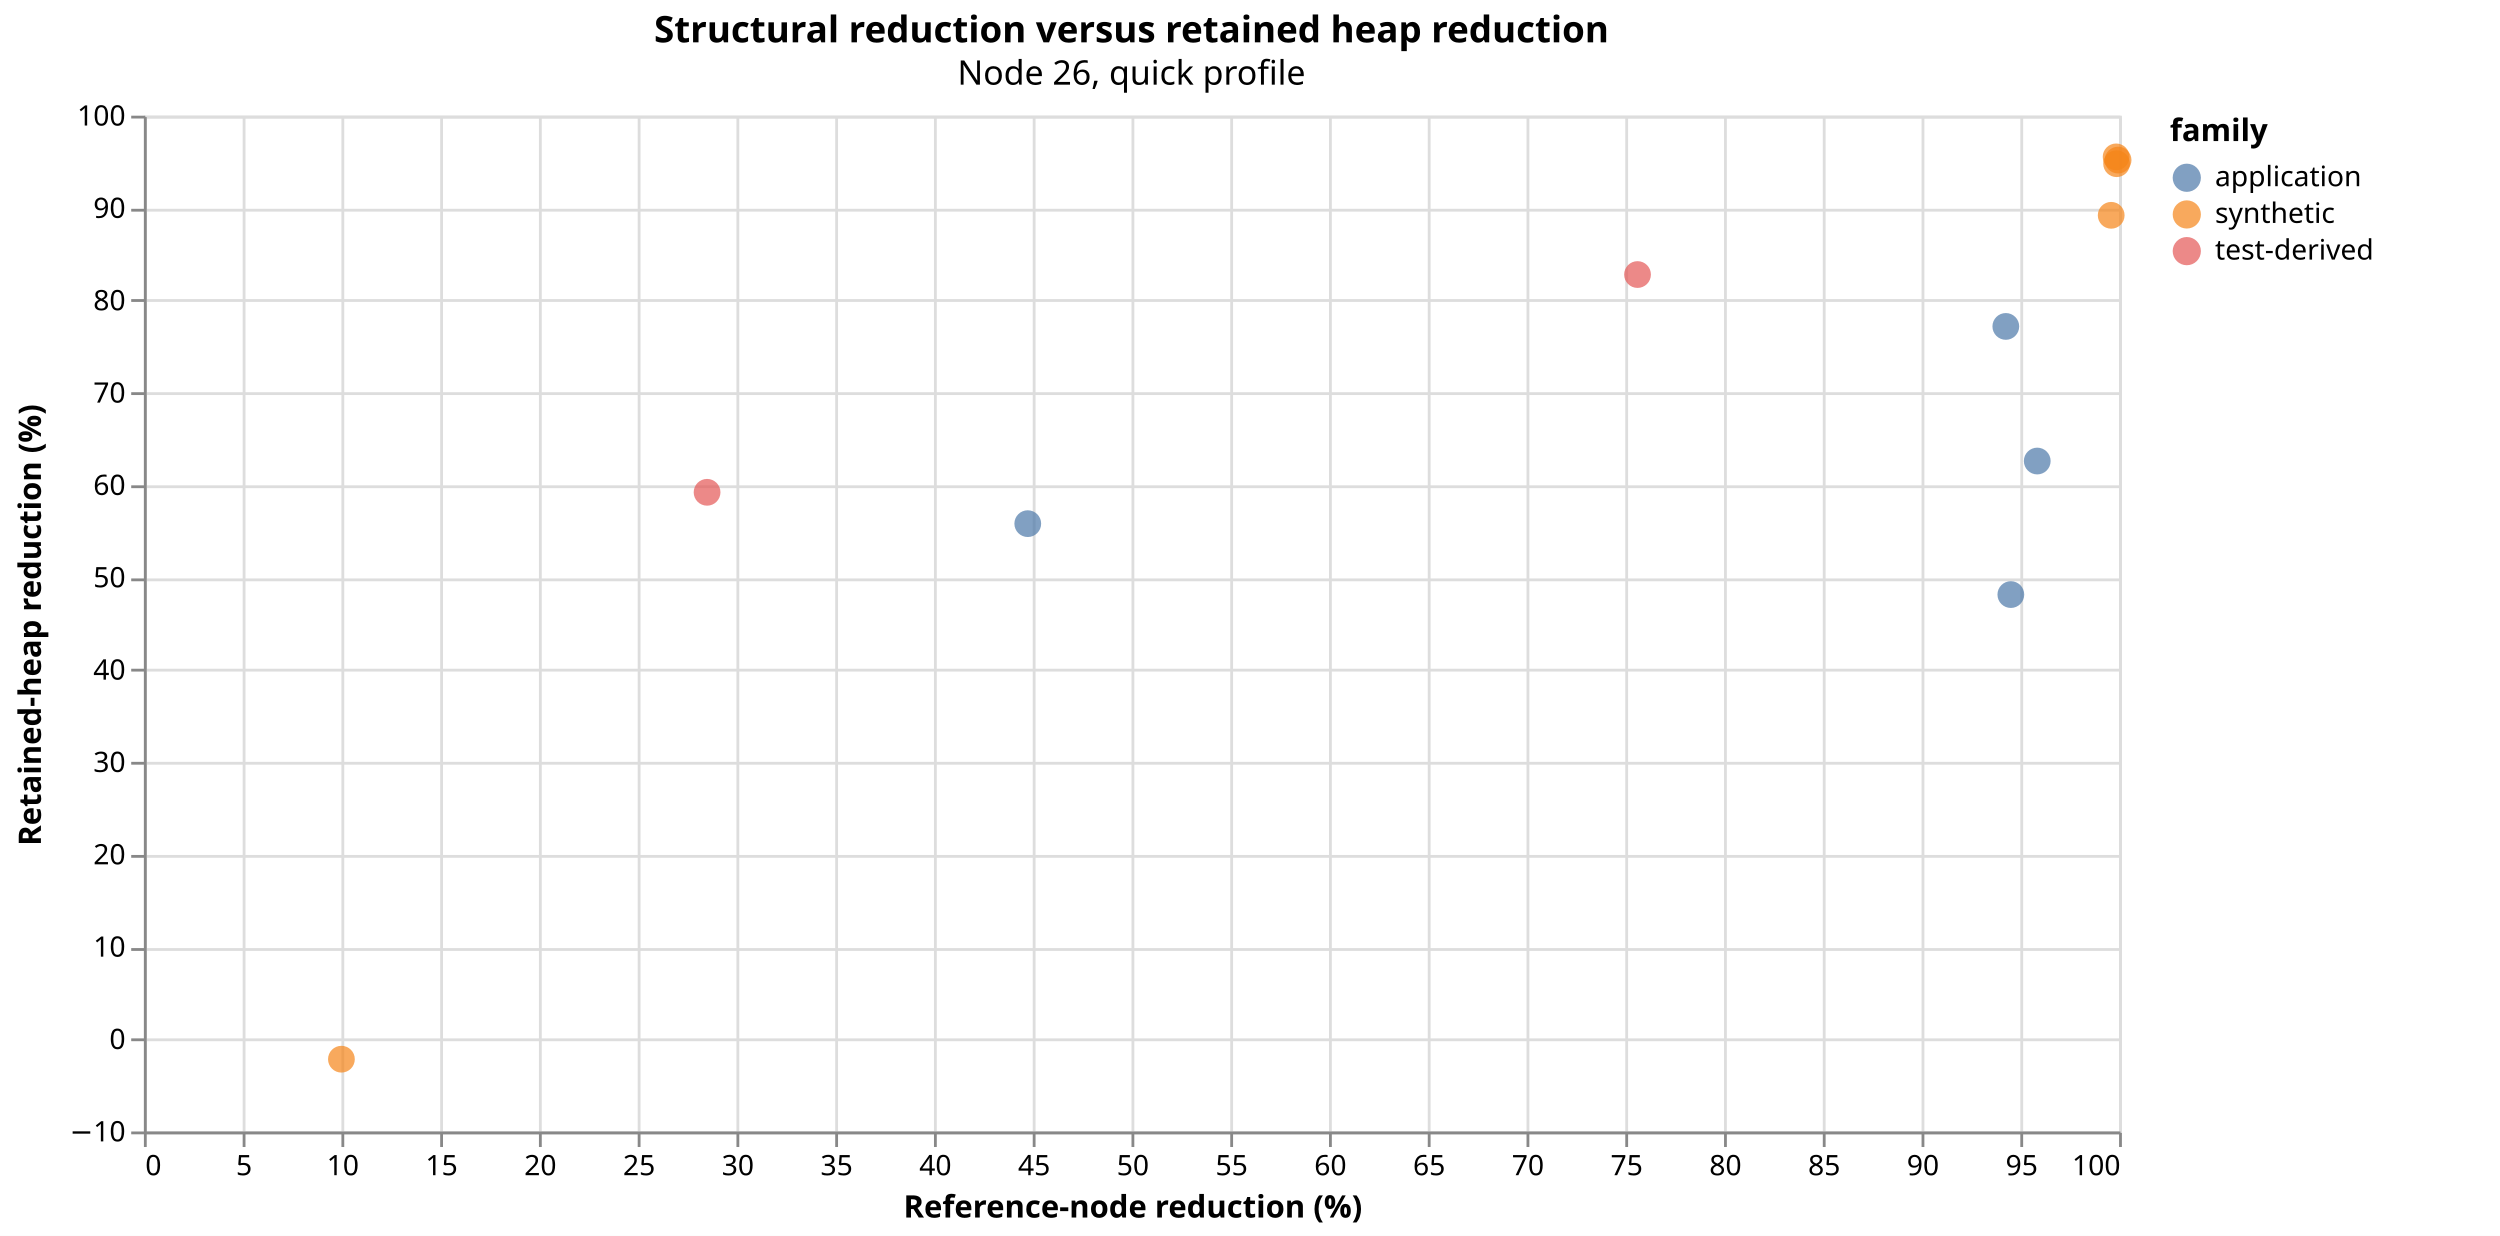
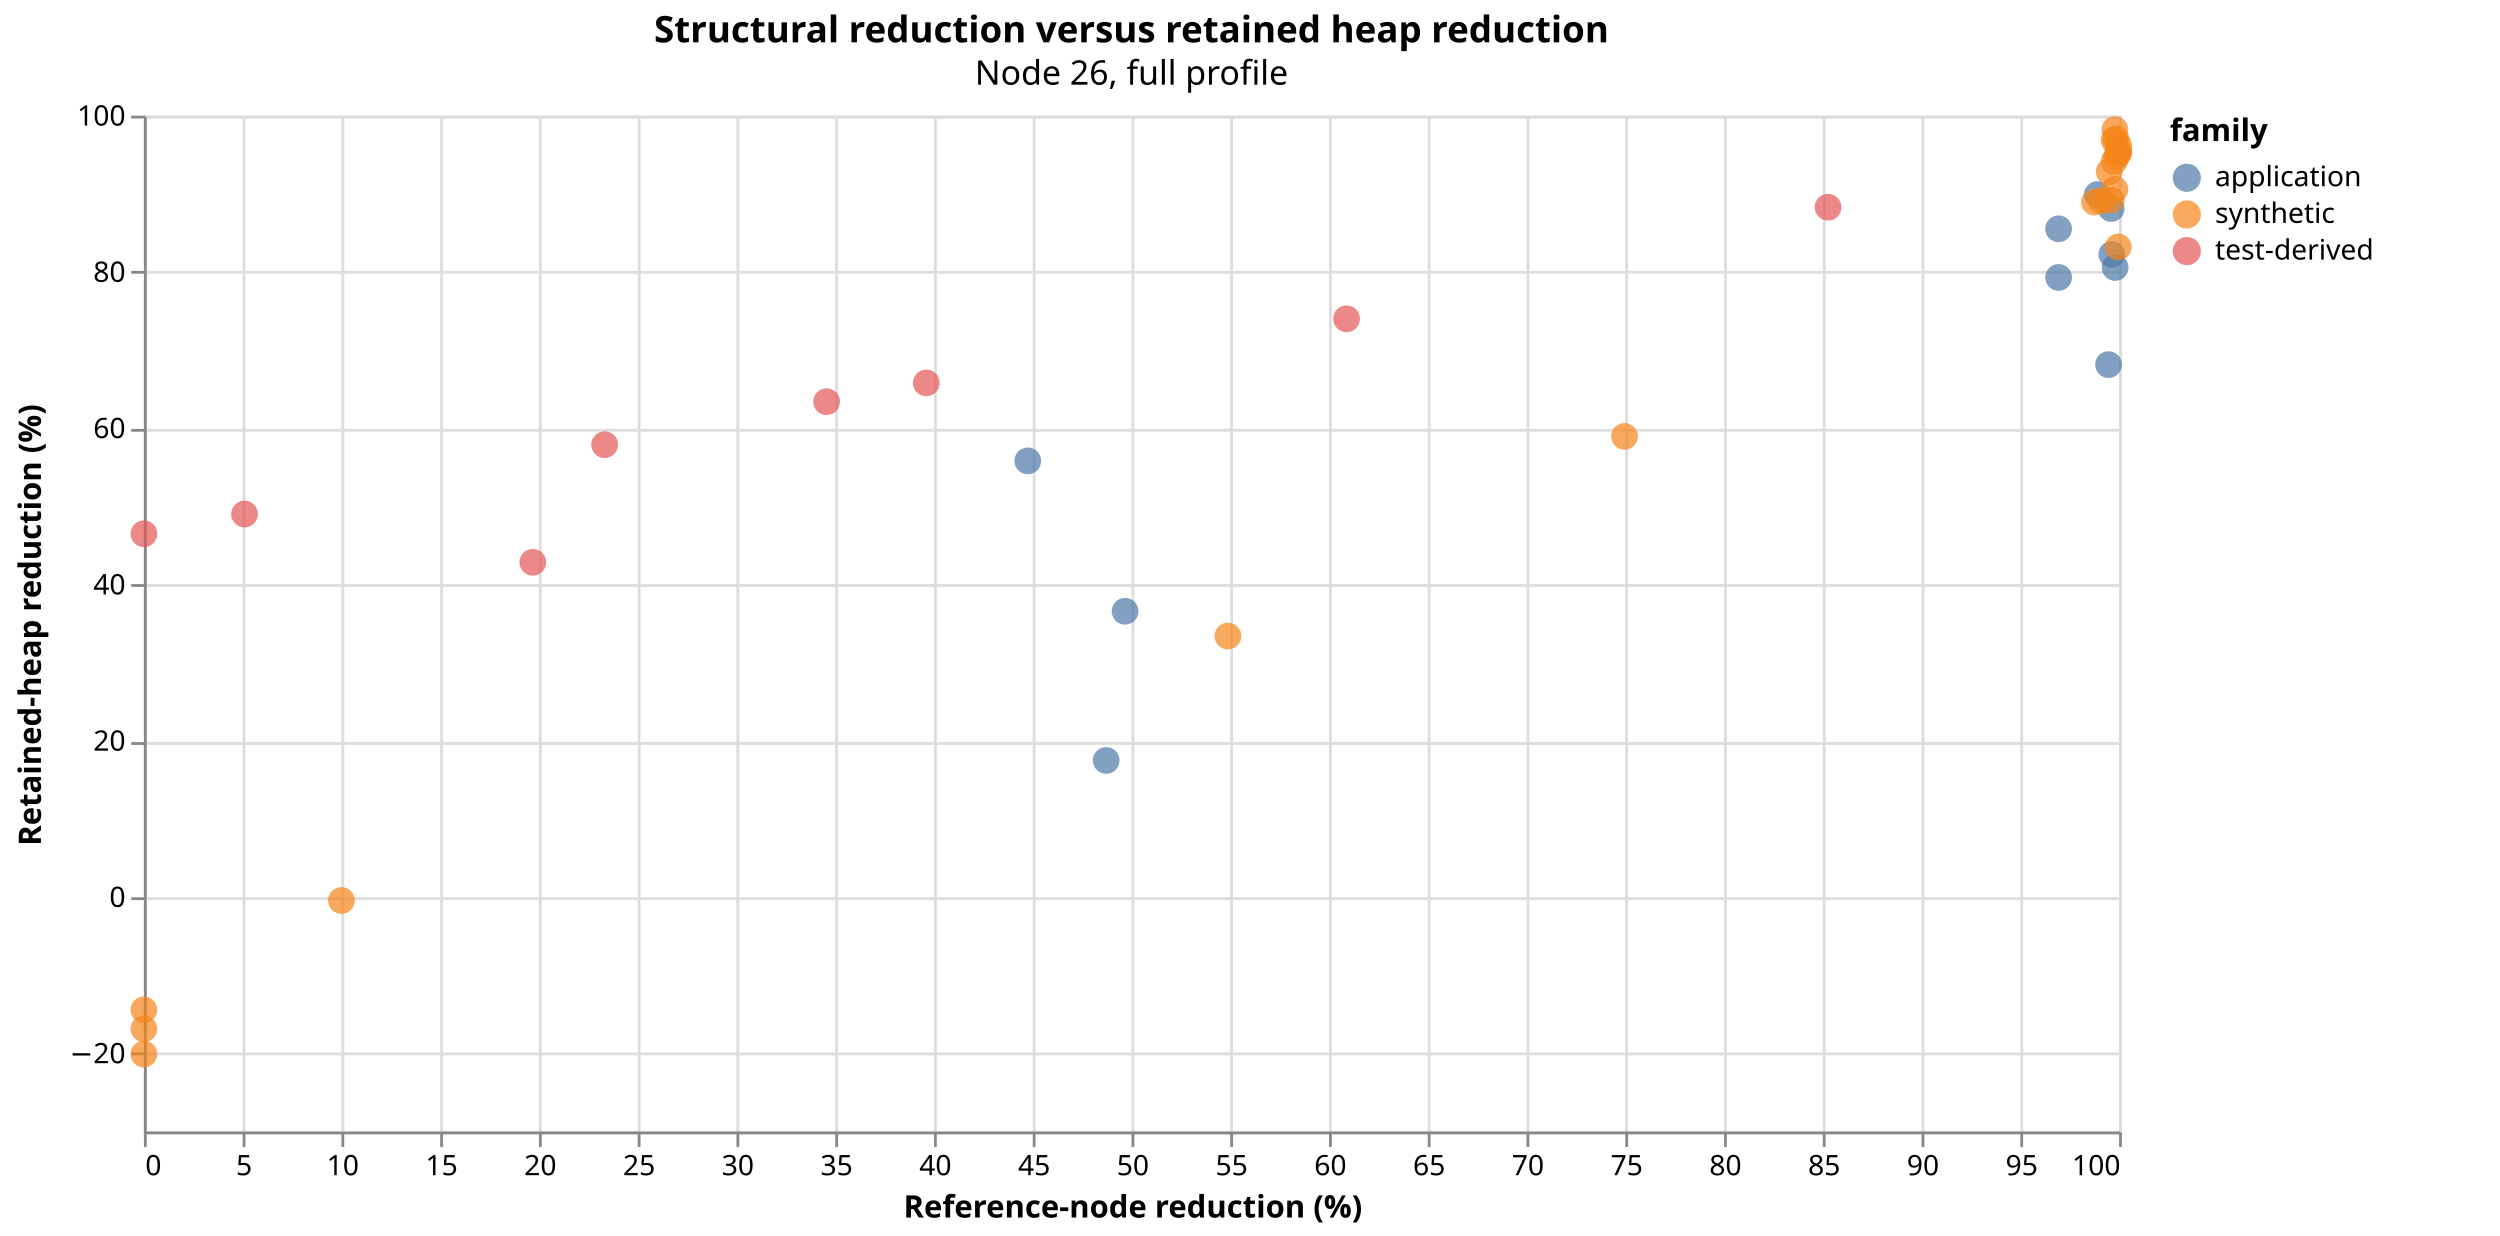
<svg xmlns="http://www.w3.org/2000/svg" version="1.1" class="marks" width="886" height="438" viewBox="0 0 886 438">
  <rect width="886" height="438" fill="white" />
  <g fill="none" stroke-miterlimit="4" transform="translate(51,41)">
    <g class="mark-group role-frame root" role="graphics-object" aria-roledescription="group mark container">
      <g transform="translate(0,0)">
        <path class="background" aria-hidden="true" d="M0.5,0.5h700v360h-700Z" stroke="#ddd" />
        <g>
          <g class="mark-group role-axis" aria-hidden="true">
            <g transform="translate(0.5,360.5)">
              <path class="background" aria-hidden="true" d="M0,0h0v0h0Z" pointer-events="none" />
              <g>
                <g class="mark-rule role-axis-grid" pointer-events="none">
                  <line transform="translate(0,-360)" x2="0" y2="360" stroke="#ddd" stroke-width="1" opacity="1" />
                  <line transform="translate(35,-360)" x2="0" y2="360" stroke="#ddd" stroke-width="1" opacity="1" />
                  <line transform="translate(70,-360)" x2="0" y2="360" stroke="#ddd" stroke-width="1" opacity="1" />
                  <line transform="translate(105,-360)" x2="0" y2="360" stroke="#ddd" stroke-width="1" opacity="1" />
                  <line transform="translate(140,-360)" x2="0" y2="360" stroke="#ddd" stroke-width="1" opacity="1" />
                  <line transform="translate(175,-360)" x2="0" y2="360" stroke="#ddd" stroke-width="1" opacity="1" />
                  <line transform="translate(210,-360)" x2="0" y2="360" stroke="#ddd" stroke-width="1" opacity="1" />
                  <line transform="translate(245,-360)" x2="0" y2="360" stroke="#ddd" stroke-width="1" opacity="1" />
                  <line transform="translate(280,-360)" x2="0" y2="360" stroke="#ddd" stroke-width="1" opacity="1" />
                  <line transform="translate(315,-360)" x2="0" y2="360" stroke="#ddd" stroke-width="1" opacity="1" />
                  <line transform="translate(350,-360)" x2="0" y2="360" stroke="#ddd" stroke-width="1" opacity="1" />
                  <line transform="translate(385,-360)" x2="0" y2="360" stroke="#ddd" stroke-width="1" opacity="1" />
                  <line transform="translate(420,-360)" x2="0" y2="360" stroke="#ddd" stroke-width="1" opacity="1" />
                  <line transform="translate(455,-360)" x2="0" y2="360" stroke="#ddd" stroke-width="1" opacity="1" />
                  <line transform="translate(490,-360)" x2="0" y2="360" stroke="#ddd" stroke-width="1" opacity="1" />
                  <line transform="translate(525,-360)" x2="0" y2="360" stroke="#ddd" stroke-width="1" opacity="1" />
                  <line transform="translate(560,-360)" x2="0" y2="360" stroke="#ddd" stroke-width="1" opacity="1" />
                  <line transform="translate(595,-360)" x2="0" y2="360" stroke="#ddd" stroke-width="1" opacity="1" />
                  <line transform="translate(630,-360)" x2="0" y2="360" stroke="#ddd" stroke-width="1" opacity="1" />
                  <line transform="translate(665,-360)" x2="0" y2="360" stroke="#ddd" stroke-width="1" opacity="1" />
                  <line transform="translate(700,-360)" x2="0" y2="360" stroke="#ddd" stroke-width="1" opacity="1" />
                </g>
              </g>
              <path class="foreground" aria-hidden="true" d="" pointer-events="none" display="none" />
            </g>
          </g>
          <g class="mark-group role-axis" aria-hidden="true">
            <g transform="translate(0.5,0.5)">
              <path class="background" aria-hidden="true" d="M0,0h0v0h0Z" pointer-events="none" />
              <g>
                <g class="mark-rule role-axis-grid" pointer-events="none">
-                   <line transform="translate(0,360)" x2="700" y2="0" stroke="#ddd" stroke-width="1" opacity="1" />
-                   <line transform="translate(0,327)" x2="700" y2="0" stroke="#ddd" stroke-width="1" opacity="1" />
-                   <line transform="translate(0,295)" x2="700" y2="0" stroke="#ddd" stroke-width="1" opacity="1" />
-                   <line transform="translate(0,262)" x2="700" y2="0" stroke="#ddd" stroke-width="1" opacity="1" />
-                   <line transform="translate(0,229)" x2="700" y2="0" stroke="#ddd" stroke-width="1" opacity="1" />
-                   <line transform="translate(0,196)" x2="700" y2="0" stroke="#ddd" stroke-width="1" opacity="1" />
-                   <line transform="translate(0,164)" x2="700" y2="0" stroke="#ddd" stroke-width="1" opacity="1" />
-                   <line transform="translate(0,131)" x2="700" y2="0" stroke="#ddd" stroke-width="1" opacity="1" />
-                   <line transform="translate(0,98)" x2="700" y2="0" stroke="#ddd" stroke-width="1" opacity="1" />
-                   <line transform="translate(0,65)" x2="700" y2="0" stroke="#ddd" stroke-width="1" opacity="1" />
-                   <line transform="translate(0,33)" x2="700" y2="0" stroke="#ddd" stroke-width="1" opacity="1" />
+                   <line transform="translate(0,332)" x2="700" y2="0" stroke="#ddd" stroke-width="1" opacity="1" />
+                   <line transform="translate(0,277)" x2="700" y2="0" stroke="#ddd" stroke-width="1" opacity="1" />
+                   <line transform="translate(0,222)" x2="700" y2="0" stroke="#ddd" stroke-width="1" opacity="1" />
+                   <line transform="translate(0,166)" x2="700" y2="0" stroke="#ddd" stroke-width="1" opacity="1" />
+                   <line transform="translate(0,111)" x2="700" y2="0" stroke="#ddd" stroke-width="1" opacity="1" />
+                   <line transform="translate(0,55)" x2="700" y2="0" stroke="#ddd" stroke-width="1" opacity="1" />
                  <line transform="translate(0,0)" x2="700" y2="0" stroke="#ddd" stroke-width="1" opacity="1" />
                </g>
              </g>
              <path class="foreground" aria-hidden="true" d="" pointer-events="none" display="none" />
            </g>
          </g>
          <g class="mark-group role-axis" role="graphics-symbol" aria-roledescription="axis" aria-label="X-axis titled 'Reference-node reduction (%)' for a linear scale with values from 0 to 100">
            <g transform="translate(0.5,360.5)">
              <path class="background" aria-hidden="true" d="M0,0h0v0h0Z" pointer-events="none" />
              <g>
                <g class="mark-rule role-axis-tick" pointer-events="none">
                  <line transform="translate(0,0)" x2="0" y2="5" stroke="#888" stroke-width="1" opacity="1" />
                  <line transform="translate(35,0)" x2="0" y2="5" stroke="#888" stroke-width="1" opacity="1" />
                  <line transform="translate(70,0)" x2="0" y2="5" stroke="#888" stroke-width="1" opacity="1" />
                  <line transform="translate(105,0)" x2="0" y2="5" stroke="#888" stroke-width="1" opacity="1" />
                  <line transform="translate(140,0)" x2="0" y2="5" stroke="#888" stroke-width="1" opacity="1" />
                  <line transform="translate(175,0)" x2="0" y2="5" stroke="#888" stroke-width="1" opacity="1" />
                  <line transform="translate(210,0)" x2="0" y2="5" stroke="#888" stroke-width="1" opacity="1" />
                  <line transform="translate(245,0)" x2="0" y2="5" stroke="#888" stroke-width="1" opacity="1" />
                  <line transform="translate(280,0)" x2="0" y2="5" stroke="#888" stroke-width="1" opacity="1" />
                  <line transform="translate(315,0)" x2="0" y2="5" stroke="#888" stroke-width="1" opacity="1" />
                  <line transform="translate(350,0)" x2="0" y2="5" stroke="#888" stroke-width="1" opacity="1" />
                  <line transform="translate(385,0)" x2="0" y2="5" stroke="#888" stroke-width="1" opacity="1" />
                  <line transform="translate(420,0)" x2="0" y2="5" stroke="#888" stroke-width="1" opacity="1" />
                  <line transform="translate(455,0)" x2="0" y2="5" stroke="#888" stroke-width="1" opacity="1" />
                  <line transform="translate(490,0)" x2="0" y2="5" stroke="#888" stroke-width="1" opacity="1" />
                  <line transform="translate(525,0)" x2="0" y2="5" stroke="#888" stroke-width="1" opacity="1" />
                  <line transform="translate(560,0)" x2="0" y2="5" stroke="#888" stroke-width="1" opacity="1" />
                  <line transform="translate(595,0)" x2="0" y2="5" stroke="#888" stroke-width="1" opacity="1" />
                  <line transform="translate(630,0)" x2="0" y2="5" stroke="#888" stroke-width="1" opacity="1" />
                  <line transform="translate(665,0)" x2="0" y2="5" stroke="#888" stroke-width="1" opacity="1" />
                  <line transform="translate(700,0)" x2="0" y2="5" stroke="#888" stroke-width="1" opacity="1" />
                </g>
                <g class="mark-text role-axis-label" pointer-events="none">
                  <text text-anchor="start" transform="translate(0,15)" font-family="sans-serif" font-size="10px" fill="#000" opacity="1">0</text>
                  <text text-anchor="middle" transform="translate(35,15)" font-family="sans-serif" font-size="10px" fill="#000" opacity="1">5</text>
                  <text text-anchor="middle" transform="translate(70,15)" font-family="sans-serif" font-size="10px" fill="#000" opacity="1">10</text>
                  <text text-anchor="middle" transform="translate(105,15)" font-family="sans-serif" font-size="10px" fill="#000" opacity="1">15</text>
                  <text text-anchor="middle" transform="translate(140,15)" font-family="sans-serif" font-size="10px" fill="#000" opacity="1">20</text>
                  <text text-anchor="middle" transform="translate(175,15)" font-family="sans-serif" font-size="10px" fill="#000" opacity="1">25</text>
                  <text text-anchor="middle" transform="translate(210,15)" font-family="sans-serif" font-size="10px" fill="#000" opacity="1">30</text>
                  <text text-anchor="middle" transform="translate(245,15)" font-family="sans-serif" font-size="10px" fill="#000" opacity="1">35</text>
                  <text text-anchor="middle" transform="translate(280,15)" font-family="sans-serif" font-size="10px" fill="#000" opacity="1">40</text>
                  <text text-anchor="middle" transform="translate(315,15)" font-family="sans-serif" font-size="10px" fill="#000" opacity="1">45</text>
                  <text text-anchor="middle" transform="translate(350,15)" font-family="sans-serif" font-size="10px" fill="#000" opacity="1">50</text>
                  <text text-anchor="middle" transform="translate(385,15)" font-family="sans-serif" font-size="10px" fill="#000" opacity="1">55</text>
                  <text text-anchor="middle" transform="translate(420,15)" font-family="sans-serif" font-size="10px" fill="#000" opacity="1">60</text>
                  <text text-anchor="middle" transform="translate(455,15)" font-family="sans-serif" font-size="10px" fill="#000" opacity="1">65</text>
                  <text text-anchor="middle" transform="translate(490,15)" font-family="sans-serif" font-size="10px" fill="#000" opacity="1">70</text>
                  <text text-anchor="middle" transform="translate(525,15)" font-family="sans-serif" font-size="10px" fill="#000" opacity="1">75</text>
                  <text text-anchor="middle" transform="translate(560,15)" font-family="sans-serif" font-size="10px" fill="#000" opacity="1">80</text>
                  <text text-anchor="middle" transform="translate(595,15)" font-family="sans-serif" font-size="10px" fill="#000" opacity="1">85</text>
                  <text text-anchor="middle" transform="translate(630,15)" font-family="sans-serif" font-size="10px" fill="#000" opacity="1">90</text>
                  <text text-anchor="middle" transform="translate(665,15)" font-family="sans-serif" font-size="10px" fill="#000" opacity="1">95</text>
                  <text text-anchor="end" transform="translate(700,15)" font-family="sans-serif" font-size="10px" fill="#000" opacity="1">100</text>
                </g>
                <g class="mark-rule role-axis-domain" pointer-events="none">
                  <line transform="translate(0,0)" x2="700" y2="0" stroke="#888" stroke-width="1" opacity="1" />
                </g>
                <g class="mark-text role-axis-title" pointer-events="none">
                  <text text-anchor="middle" transform="translate(350,30)" font-family="sans-serif" font-size="11px" font-weight="bold" fill="#000" opacity="1">Reference-node reduction (%)</text>
                </g>
              </g>
              <path class="foreground" aria-hidden="true" d="" pointer-events="none" display="none" />
            </g>
          </g>
-           <g class="mark-group role-axis" role="graphics-symbol" aria-roledescription="axis" aria-label="Y-axis titled 'Retained-heap reduction (%)' for a linear scale with values from −10 to 100">
+           <g class="mark-group role-axis" role="graphics-symbol" aria-roledescription="axis" aria-label="Y-axis titled 'Retained-heap reduction (%)' for a linear scale with values from −30 to 100">
            <g transform="translate(0.5,0.5)">
              <path class="background" aria-hidden="true" d="M0,0h0v0h0Z" pointer-events="none" />
              <g>
                <g class="mark-rule role-axis-tick" pointer-events="none">
-                   <line transform="translate(0,360)" x2="-5" y2="0" stroke="#888" stroke-width="1" opacity="1" />
-                   <line transform="translate(0,327)" x2="-5" y2="0" stroke="#888" stroke-width="1" opacity="1" />
-                   <line transform="translate(0,295)" x2="-5" y2="0" stroke="#888" stroke-width="1" opacity="1" />
-                   <line transform="translate(0,262)" x2="-5" y2="0" stroke="#888" stroke-width="1" opacity="1" />
-                   <line transform="translate(0,229)" x2="-5" y2="0" stroke="#888" stroke-width="1" opacity="1" />
-                   <line transform="translate(0,196)" x2="-5" y2="0" stroke="#888" stroke-width="1" opacity="1" />
-                   <line transform="translate(0,164)" x2="-5" y2="0" stroke="#888" stroke-width="1" opacity="1" />
-                   <line transform="translate(0,131)" x2="-5" y2="0" stroke="#888" stroke-width="1" opacity="1" />
-                   <line transform="translate(0,98)" x2="-5" y2="0" stroke="#888" stroke-width="1" opacity="1" />
-                   <line transform="translate(0,65)" x2="-5" y2="0" stroke="#888" stroke-width="1" opacity="1" />
-                   <line transform="translate(0,33)" x2="-5" y2="0" stroke="#888" stroke-width="1" opacity="1" />
+                   <line transform="translate(0,332)" x2="-5" y2="0" stroke="#888" stroke-width="1" opacity="1" />
+                   <line transform="translate(0,277)" x2="-5" y2="0" stroke="#888" stroke-width="1" opacity="1" />
+                   <line transform="translate(0,222)" x2="-5" y2="0" stroke="#888" stroke-width="1" opacity="1" />
+                   <line transform="translate(0,166)" x2="-5" y2="0" stroke="#888" stroke-width="1" opacity="1" />
+                   <line transform="translate(0,111)" x2="-5" y2="0" stroke="#888" stroke-width="1" opacity="1" />
+                   <line transform="translate(0,55)" x2="-5" y2="0" stroke="#888" stroke-width="1" opacity="1" />
                  <line transform="translate(0,0)" x2="-5" y2="0" stroke="#888" stroke-width="1" opacity="1" />
                </g>
                <g class="mark-text role-axis-label" pointer-events="none">
-                   <text text-anchor="end" transform="translate(-7,363)" font-family="sans-serif" font-size="10px" fill="#000" opacity="1">−10</text>
-                   <text text-anchor="end" transform="translate(-7,330.2727)" font-family="sans-serif" font-size="10px" fill="#000" opacity="1">0</text>
-                   <text text-anchor="end" transform="translate(-7,297.5455)" font-family="sans-serif" font-size="10px" fill="#000" opacity="1">10</text>
-                   <text text-anchor="end" transform="translate(-7,264.8182)" font-family="sans-serif" font-size="10px" fill="#000" opacity="1">20</text>
-                   <text text-anchor="end" transform="translate(-7,232.0909)" font-family="sans-serif" font-size="10px" fill="#000" opacity="1">30</text>
-                   <text text-anchor="end" transform="translate(-7,199.3636)" font-family="sans-serif" font-size="10px" fill="#000" opacity="1">40</text>
-                   <text text-anchor="end" transform="translate(-7,166.6364)" font-family="sans-serif" font-size="10px" fill="#000" opacity="1">50</text>
-                   <text text-anchor="end" transform="translate(-7,133.9091)" font-family="sans-serif" font-size="10px" fill="#000" opacity="1">60</text>
-                   <text text-anchor="end" transform="translate(-7,101.1818)" font-family="sans-serif" font-size="10px" fill="#000" opacity="1">70</text>
-                   <text text-anchor="end" transform="translate(-7,68.45455)" font-family="sans-serif" font-size="10px" fill="#000" opacity="1">80</text>
-                   <text text-anchor="end" transform="translate(-7,35.72727)" font-family="sans-serif" font-size="10px" fill="#000" opacity="1">90</text>
+                   <text text-anchor="end" transform="translate(-7,335.3077)" font-family="sans-serif" font-size="10px" fill="#000" opacity="1">−20</text>
+                   <text text-anchor="end" transform="translate(-7,279.9231)" font-family="sans-serif" font-size="10px" fill="#000" opacity="1">0</text>
+                   <text text-anchor="end" transform="translate(-7,224.5385)" font-family="sans-serif" font-size="10px" fill="#000" opacity="1">20</text>
+                   <text text-anchor="end" transform="translate(-7,169.1538)" font-family="sans-serif" font-size="10px" fill="#000" opacity="1">40</text>
+                   <text text-anchor="end" transform="translate(-7,113.7692)" font-family="sans-serif" font-size="10px" fill="#000" opacity="1">60</text>
+                   <text text-anchor="end" transform="translate(-7,58.38462)" font-family="sans-serif" font-size="10px" fill="#000" opacity="1">80</text>
                  <text text-anchor="end" transform="translate(-7,3)" font-family="sans-serif" font-size="10px" fill="#000" opacity="1">100</text>
                </g>
                <g class="mark-rule role-axis-domain" pointer-events="none">
                  <line transform="translate(0,360)" x2="0" y2="-360" stroke="#888" stroke-width="1" opacity="1" />
                </g>
                <g class="mark-text role-axis-title" pointer-events="none">
                  <text text-anchor="middle" transform="translate(-35,180) rotate(-90) translate(0,-2)" font-family="sans-serif" font-size="11px" font-weight="bold" fill="#000" opacity="1">Retained-heap reduction (%)</text>
                </g>
              </g>
              <path class="foreground" aria-hidden="true" d="" pointer-events="none" display="none" />
            </g>
          </g>
          <g class="mark-symbol role-mark marks" role="graphics-object" aria-roledescription="symbol mark container">
-             <path aria-label="Reference-node reduction (%): 94.2660550459; Retained-heap reduction (%): 77.1795901969; family: application" role="graphics-symbol" aria-roledescription="point" transform="translate(659.8624,74.68498)" d="M4.743,0A4.743,4.743,0,1,1,-4.743,0A4.743,4.743,0,1,1,4.743,0" fill="#4c78a8" stroke-width="2" opacity="0.7" />
-             <path aria-label="Reference-node reduction (%): 95.856873823; Retained-heap reduction (%): 62.602739726; family: application" role="graphics-symbol" aria-roledescription="point" transform="translate(670.9981,122.391)" d="M4.743,0A4.743,4.743,0,1,1,-4.743,0A4.743,4.743,0,1,1,4.743,0" fill="#4c78a8" stroke-width="2" opacity="0.7" />
-             <path aria-label="Reference-node reduction (%): 44.7488584475; Retained-heap reduction (%): 55.8217537135; family: application" role="graphics-symbol" aria-roledescription="point" transform="translate(313.242,144.5834)" d="M4.743,0A4.743,4.743,0,1,1,-4.743,0A4.743,4.743,0,1,1,4.743,0" fill="#4c78a8" stroke-width="2" opacity="0.7" />
-             <path aria-label="Reference-node reduction (%): 94.5205479452; Retained-heap reduction (%): 48.1414324569; family: application" role="graphics-symbol" aria-roledescription="point" transform="translate(661.6438,169.7189)" d="M4.743,0A4.743,4.743,0,1,1,-4.743,0A4.743,4.743,0,1,1,4.743,0" fill="#4c78a8" stroke-width="2" opacity="0.7" />
-             <path aria-label="Reference-node reduction (%): 99.8500374906; Retained-heap reduction (%): 95.5382764047; family: synthetic" role="graphics-symbol" aria-roledescription="point" transform="translate(698.9503,14.602)" d="M4.743,0A4.743,4.743,0,1,1,-4.743,0A4.743,4.743,0,1,1,4.743,0" fill="#f58518" stroke-width="2" opacity="0.7" />
-             <path aria-label="Reference-node reduction (%): 10; Retained-heap reduction (%): −2.17186024551; family: synthetic" role="graphics-symbol" aria-roledescription="point" transform="translate(70,334.3806)" d="M4.743,0A4.743,4.743,0,1,1,-4.743,0A4.743,4.743,0,1,1,4.743,0" fill="#f58518" stroke-width="2" opacity="0.7" />
-             <path aria-label="Reference-node reduction (%): 99.6007984032; Retained-heap reduction (%): 89.2123629113; family: synthetic" role="graphics-symbol" aria-roledescription="point" transform="translate(697.2056,35.30499)" d="M4.743,0A4.743,4.743,0,1,1,-4.743,0A4.743,4.743,0,1,1,4.743,0" fill="#f58518" stroke-width="2" opacity="0.7" />
-             <path aria-label="Reference-node reduction (%): 99.8750312422; Retained-heap reduction (%): 94.8014177951; family: synthetic" role="graphics-symbol" aria-roledescription="point" transform="translate(699.1252,17.01354)" d="M4.743,0A4.743,4.743,0,1,1,-4.743,0A4.743,4.743,0,1,1,4.743,0" fill="#f58518" stroke-width="2" opacity="0.7" />
-             <path aria-label="Reference-node reduction (%): 99.9500049995; Retained-heap reduction (%): 95.1932516453; family: synthetic" role="graphics-symbol" aria-roledescription="point" transform="translate(699.65,15.73118)" d="M4.743,0A4.743,4.743,0,1,1,-4.743,0A4.743,4.743,0,1,1,4.743,0" fill="#f58518" stroke-width="2" opacity="0.7" />
-             <path aria-label="Reference-node reduction (%): 75.6198347107; Retained-heap reduction (%): 82.7972799118; family: test-derived" role="graphics-symbol" aria-roledescription="point" transform="translate(529.3388,56.29981)" d="M4.743,0A4.743,4.743,0,1,1,-4.743,0A4.743,4.743,0,1,1,4.743,0" fill="#e45756" stroke-width="2" opacity="0.7" />
-             <path aria-label="Reference-node reduction (%): 28.5123966942; Retained-heap reduction (%): 59.2172640819; family: test-derived" role="graphics-symbol" aria-roledescription="point" transform="translate(199.5868,133.4708)" d="M4.743,0A4.743,4.743,0,1,1,-4.743,0A4.743,4.743,0,1,1,4.743,0" fill="#e45756" stroke-width="2" opacity="0.7" />
+             <path aria-label="Reference-node reduction (%): 98.9015817223; Retained-heap reduction (%): 89.9067357513; family: application" role="graphics-symbol" aria-roledescription="point" transform="translate(692.3111,27.95058)" d="M4.743,0A4.743,4.743,0,1,1,-4.743,0A4.743,4.743,0,1,1,4.743,0" fill="#4c78a8" stroke-width="2" opacity="0.7" />
+             <path aria-label="Reference-node reduction (%): 99.6335776149; Retained-heap reduction (%): 82.2535625092; family: application" role="graphics-symbol" aria-roledescription="point" transform="translate(697.435,49.14398)" d="M4.743,0A4.743,4.743,0,1,1,-4.743,0A4.743,4.743,0,1,1,4.743,0" fill="#4c78a8" stroke-width="2" opacity="0.7" />
+             <path aria-label="Reference-node reduction (%): 99.6002180629; Retained-heap reduction (%): 88.1183330199; family: application" role="graphics-symbol" aria-roledescription="point" transform="translate(697.2015,32.90308)" d="M4.743,0A4.743,4.743,0,1,1,-4.743,0A4.743,4.743,0,1,1,4.743,0" fill="#4c78a8" stroke-width="2" opacity="0.7" />
+             <path aria-label="Reference-node reduction (%): 49.6750812297; Retained-heap reduction (%): 36.5784832451; family: application" role="graphics-symbol" aria-roledescription="point" transform="translate(347.7256,175.6288)" d="M4.743,0A4.743,4.743,0,1,1,-4.743,0A4.743,4.743,0,1,1,4.743,0" fill="#4c78a8" stroke-width="2" opacity="0.7" />
+             <path aria-label="Reference-node reduction (%): 44.7488584475; Retained-heap reduction (%): 55.8217537135; family: application" role="graphics-symbol" aria-roledescription="point" transform="translate(313.242,122.3398)" d="M4.743,0A4.743,4.743,0,1,1,-4.743,0A4.743,4.743,0,1,1,4.743,0" fill="#4c78a8" stroke-width="2" opacity="0.7" />
+             <path aria-label="Reference-node reduction (%): 99.4673768309; Retained-heap reduction (%): 68.1443117978; family: application" role="graphics-symbol" aria-roledescription="point" transform="translate(696.2716,88.21575)" d="M4.743,0A4.743,4.743,0,1,1,-4.743,0A4.743,4.743,0,1,1,4.743,0" fill="#4c78a8" stroke-width="2" opacity="0.7" />
+             <path aria-label="Reference-node reduction (%): 99.8003327787; Retained-heap reduction (%): 80.5732484076; family: application" role="graphics-symbol" aria-roledescription="point" transform="translate(698.6023,53.79716)" d="M4.743,0A4.743,4.743,0,1,1,-4.743,0A4.743,4.743,0,1,1,4.743,0" fill="#4c78a8" stroke-width="2" opacity="0.7" />
+             <path aria-label="Reference-node reduction (%): 96.9387755102; Retained-heap reduction (%): 79.3012175754; family: application" role="graphics-symbol" aria-roledescription="point" transform="translate(678.5714,57.31971)" d="M4.743,0A4.743,4.743,0,1,1,-4.743,0A4.743,4.743,0,1,1,4.743,0" fill="#4c78a8" stroke-width="2" opacity="0.7" />
+             <path aria-label="Reference-node reduction (%): 48.7179487179; Retained-heap reduction (%): 17.4850299401; family: application" role="graphics-symbol" aria-roledescription="point" transform="translate(341.0256,228.503)" d="M4.743,0A4.743,4.743,0,1,1,-4.743,0A4.743,4.743,0,1,1,4.743,0" fill="#4c78a8" stroke-width="2" opacity="0.7" />
+             <path aria-label="Reference-node reduction (%): 96.9387755102; Retained-heap reduction (%): 85.5231143552; family: application" role="graphics-symbol" aria-roledescription="point" transform="translate(678.5714,40.08984)" d="M4.743,0A4.743,4.743,0,1,1,-4.743,0A4.743,4.743,0,1,1,4.743,0" fill="#4c78a8" stroke-width="2" opacity="0.7" />
+             <path aria-label="Reference-node reduction (%): 0; Retained-heap reduction (%): −20.0937762994; family: synthetic" role="graphics-symbol" aria-roledescription="point" transform="translate(0,332.5674)" d="M4.743,0A4.743,4.743,0,1,1,-4.743,0A4.743,4.743,0,1,1,4.743,0" fill="#f58518" stroke-width="2" opacity="0.7" />
+             <path aria-label="Reference-node reduction (%): 0; Retained-heap reduction (%): −16.8596911608; family: synthetic" role="graphics-symbol" aria-roledescription="point" transform="translate(0,323.6115)" d="M4.743,0A4.743,4.743,0,1,1,-4.743,0A4.743,4.743,0,1,1,4.743,0" fill="#f58518" stroke-width="2" opacity="0.7" />
+             <path aria-label="Reference-node reduction (%): 0; Retained-heap reduction (%): −14.4314763913; family: synthetic" role="graphics-symbol" aria-roledescription="point" transform="translate(0,316.8872)" d="M4.743,0A4.743,4.743,0,1,1,-4.743,0A4.743,4.743,0,1,1,4.743,0" fill="#f58518" stroke-width="2" opacity="0.7" />
+             <path aria-label="Reference-node reduction (%): 99.9600079984; Retained-heap reduction (%): 83.2000266613; family: synthetic" role="graphics-symbol" aria-roledescription="point" transform="translate(699.7201,46.523)" d="M4.743,0A4.743,4.743,0,1,1,-4.743,0A4.743,4.743,0,1,1,4.743,0" fill="#f58518" stroke-width="2" opacity="0.7" />
+             <path aria-label="Reference-node reduction (%): 99.97600096; Retained-heap reduction (%): 96.1749848155; family: synthetic" role="graphics-symbol" aria-roledescription="point" transform="translate(699.832,10.59235)" d="M4.743,0A4.743,4.743,0,1,1,-4.743,0A4.743,4.743,0,1,1,4.743,0" fill="#f58518" stroke-width="2" opacity="0.7" />
+             <path aria-label="Reference-node reduction (%): 99.8400284394; Retained-heap reduction (%): 97.0389474715; family: synthetic" role="graphics-symbol" aria-roledescription="point" transform="translate(698.8802,8.199838)" d="M4.743,0A4.743,4.743,0,1,1,-4.743,0A4.743,4.743,0,1,1,4.743,0" fill="#f58518" stroke-width="2" opacity="0.7" />
+             <path aria-label="Reference-node reduction (%): 54.8845115488; Retained-heap reduction (%): 33.407264662; family: synthetic" role="graphics-symbol" aria-roledescription="point" transform="translate(384.1916,184.4107)" d="M4.743,0A4.743,4.743,0,1,1,-4.743,0A4.743,4.743,0,1,1,4.743,0" fill="#f58518" stroke-width="2" opacity="0.7" />
+             <path aria-label="Reference-node reduction (%): 74.9625037496; Retained-heap reduction (%): 58.9608406356; family: synthetic" role="graphics-symbol" aria-roledescription="point" transform="translate(524.7375,113.6469)" d="M4.743,0A4.743,4.743,0,1,1,-4.743,0A4.743,4.743,0,1,1,4.743,0" fill="#f58518" stroke-width="2" opacity="0.7" />
+             <path aria-label="Reference-node reduction (%): 99.7900209979; Retained-heap reduction (%): 90.5592117224; family: synthetic" role="graphics-symbol" aria-roledescription="point" transform="translate(698.5301,26.14372)" d="M4.743,0A4.743,4.743,0,1,1,-4.743,0A4.743,4.743,0,1,1,4.743,0" fill="#f58518" stroke-width="2" opacity="0.7" />
+             <path aria-label="Reference-node reduction (%): 10; Retained-heap reduction (%): −0.437345502947; family: synthetic" role="graphics-symbol" aria-roledescription="point" transform="translate(70,278.1342)" d="M4.743,0A4.743,4.743,0,1,1,-4.743,0A4.743,4.743,0,1,1,4.743,0" fill="#f58518" stroke-width="2" opacity="0.7" />
+             <path aria-label="Reference-node reduction (%): 99.6007984032; Retained-heap reduction (%): 89.2123629113; family: synthetic" role="graphics-symbol" aria-roledescription="point" transform="translate(697.2056,29.87346)" d="M4.743,0A4.743,4.743,0,1,1,-4.743,0A4.743,4.743,0,1,1,4.743,0" fill="#f58518" stroke-width="2" opacity="0.7" />
+             <path aria-label="Reference-node reduction (%): 99.7502081599; Retained-heap reduction (%): 96.8530839777; family: synthetic" role="graphics-symbol" aria-roledescription="point" transform="translate(698.2515,8.714537)" d="M4.743,0A4.743,4.743,0,1,1,-4.743,0A4.743,4.743,0,1,1,4.743,0" fill="#f58518" stroke-width="2" opacity="0.7" />
+             <path aria-label="Reference-node reduction (%): 99.1008991009; Retained-heap reduction (%): 89.1163255117; family: synthetic" role="graphics-symbol" aria-roledescription="point" transform="translate(693.7063,30.13941)" d="M4.743,0A4.743,4.743,0,1,1,-4.743,0A4.743,4.743,0,1,1,4.743,0" fill="#f58518" stroke-width="2" opacity="0.7" />
+             <path aria-label="Reference-node reduction (%): 99.7866951073; Retained-heap reduction (%): 98.2146391671; family: synthetic" role="graphics-symbol" aria-roledescription="point" transform="translate(698.5069,4.944076)" d="M4.743,0A4.743,4.743,0,1,1,-4.743,0A4.743,4.743,0,1,1,4.743,0" fill="#f58518" stroke-width="2" opacity="0.7" />
+             <path aria-label="Reference-node reduction (%): 98.753117207; Retained-heap reduction (%): 88.939256573; family: synthetic" role="graphics-symbol" aria-roledescription="point" transform="translate(691.2718,30.62975)" d="M4.743,0A4.743,4.743,0,1,1,-4.743,0A4.743,4.743,0,1,1,4.743,0" fill="#f58518" stroke-width="2" opacity="0.7" />
+             <path aria-label="Reference-node reduction (%): 99.5004995005; Retained-heap reduction (%): 92.8441699964; family: synthetic" role="graphics-symbol" aria-roledescription="point" transform="translate(696.5035,19.81614)" d="M4.743,0A4.743,4.743,0,1,1,-4.743,0A4.743,4.743,0,1,1,4.743,0" fill="#f58518" stroke-width="2" opacity="0.7" />
+             <path aria-label="Reference-node reduction (%): 99.7501249375; Retained-heap reduction (%): 94.148646193; family: synthetic" role="graphics-symbol" aria-roledescription="point" transform="translate(698.2509,16.20375)" d="M4.743,0A4.743,4.743,0,1,1,-4.743,0A4.743,4.743,0,1,1,4.743,0" fill="#f58518" stroke-width="2" opacity="0.7" />
+             <path aria-label="Reference-node reduction (%): 99.8750312422; Retained-heap reduction (%): 94.8014177951; family: synthetic" role="graphics-symbol" aria-roledescription="point" transform="translate(699.1252,14.39607)" d="M4.743,0A4.743,4.743,0,1,1,-4.743,0A4.743,4.743,0,1,1,4.743,0" fill="#f58518" stroke-width="2" opacity="0.7" />
+             <path aria-label="Reference-node reduction (%): 99.9500049995; Retained-heap reduction (%): 95.1932516453; family: synthetic" role="graphics-symbol" aria-roledescription="point" transform="translate(699.65,13.311)" d="M4.743,0A4.743,4.743,0,1,1,-4.743,0A4.743,4.743,0,1,1,4.743,0" fill="#f58518" stroke-width="2" opacity="0.7" />
+             <path aria-label="Reference-node reduction (%): 99.9750012499; Retained-heap reduction (%): 95.3238914241; family: synthetic" role="graphics-symbol" aria-roledescription="point" transform="translate(699.825,12.94922)" d="M4.743,0A4.743,4.743,0,1,1,-4.743,0A4.743,4.743,0,1,1,4.743,0" fill="#f58518" stroke-width="2" opacity="0.7" />
+             <path aria-label="Reference-node reduction (%): 99.9875003125; Retained-heap reduction (%): 95.3892166577; family: synthetic" role="graphics-symbol" aria-roledescription="point" transform="translate(699.9125,12.76832)" d="M4.743,0A4.743,4.743,0,1,1,-4.743,0A4.743,4.743,0,1,1,4.743,0" fill="#f58518" stroke-width="2" opacity="0.7" />
+             <path aria-label="Reference-node reduction (%): 5.09490509491; Retained-heap reduction (%): 49.0198693159; family: test-derived" role="graphics-symbol" aria-roledescription="point" transform="translate(35.66434,141.1757)" d="M4.743,0A4.743,4.743,0,1,1,-4.743,0A4.743,4.743,0,1,1,4.743,0" fill="#e45756" stroke-width="2" opacity="0.7" />
+             <path aria-label="Reference-node reduction (%): 85.2647352647; Retained-heap reduction (%): 88.2873271992; family: test-derived" role="graphics-symbol" aria-roledescription="point" transform="translate(596.8531,32.43509)" d="M4.743,0A4.743,4.743,0,1,1,-4.743,0A4.743,4.743,0,1,1,4.743,0" fill="#e45756" stroke-width="2" opacity="0.7" />
+             <path aria-label="Reference-node reduction (%): 0; Retained-heap reduction (%): 46.4995332711; family: test-derived" role="graphics-symbol" aria-roledescription="point" transform="translate(0,148.1551)" d="M4.743,0A4.743,4.743,0,1,1,-4.743,0A4.743,4.743,0,1,1,4.743,0" fill="#e45756" stroke-width="2" opacity="0.7" />
+             <path aria-label="Reference-node reduction (%): 23.3266733267; Retained-heap reduction (%): 57.8921633996; family: test-derived" role="graphics-symbol" aria-roledescription="point" transform="translate(163.2867,116.6063)" d="M4.743,0A4.743,4.743,0,1,1,-4.743,0A4.743,4.743,0,1,1,4.743,0" fill="#e45756" stroke-width="2" opacity="0.7" />
+             <path aria-label="Reference-node reduction (%): 39.6103896104; Retained-heap reduction (%): 65.8012792041; family: test-derived" role="graphics-symbol" aria-roledescription="point" transform="translate(277.2727,94.70415)" d="M4.743,0A4.743,4.743,0,1,1,-4.743,0A4.743,4.743,0,1,1,4.743,0" fill="#e45756" stroke-width="2" opacity="0.7" />
+             <path aria-label="Reference-node reduction (%): 34.5654345654; Retained-heap reduction (%): 63.3998843879; family: test-derived" role="graphics-symbol" aria-roledescription="point" transform="translate(241.958,101.3542)" d="M4.743,0A4.743,4.743,0,1,1,-4.743,0A4.743,4.743,0,1,1,4.743,0" fill="#e45756" stroke-width="2" opacity="0.7" />
+             <path aria-label="Reference-node reduction (%): 19.6901549225; Retained-heap reduction (%): 42.847282869; family: test-derived" role="graphics-symbol" aria-roledescription="point" transform="translate(137.8311,158.2691)" d="M4.743,0A4.743,4.743,0,1,1,-4.743,0A4.743,4.743,0,1,1,4.743,0" fill="#e45756" stroke-width="2" opacity="0.7" />
+             <path aria-label="Reference-node reduction (%): 60.8891108891; Retained-heap reduction (%): 74.0046042948; family: test-derived" role="graphics-symbol" aria-roledescription="point" transform="translate(426.2238,71.98725)" d="M4.743,0A4.743,4.743,0,1,1,-4.743,0A4.743,4.743,0,1,1,4.743,0" fill="#e45756" stroke-width="2" opacity="0.7" />
          </g>
          <g class="mark-group role-legend" role="graphics-symbol" aria-roledescription="legend" aria-label="Symbol legend titled 'family' for fill color with 3 values: application, synthetic, test-derived">
            <g transform="translate(718,0)">
              <path class="background" aria-hidden="true" d="M0,0h112v53h-112Z" pointer-events="none" />
              <g>
                <g class="mark-group role-legend-entry">
                  <g transform="translate(0,16)">
                    <path class="background" aria-hidden="true" d="M0,0h0v0h0Z" pointer-events="none" />
                    <g>
                      <g class="mark-group role-scope" role="graphics-object" aria-roledescription="group mark container">
                        <g transform="translate(0,0)">
                          <path class="background" aria-hidden="true" d="M0,0h112v11h-112Z" pointer-events="none" opacity="1" />
                          <g>
                            <g class="mark-symbol role-legend-symbol" pointer-events="none">
                              <path transform="translate(6,6)" d="M5,0A5,5,0,1,1,-5,0A5,5,0,1,1,5,0" fill="#4c78a8" stroke-width="1.5" opacity="0.7" />
                            </g>
                            <g class="mark-text role-legend-label" pointer-events="none">
                              <text text-anchor="start" transform="translate(16,9)" font-family="sans-serif" font-size="10px" fill="#000" opacity="1">application</text>
                            </g>
                          </g>
                          <path class="foreground" aria-hidden="true" d="" pointer-events="none" display="none" />
                        </g>
                        <g transform="translate(0,13)">
                          <path class="background" aria-hidden="true" d="M0,0h112v11h-112Z" pointer-events="none" opacity="1" />
                          <g>
                            <g class="mark-symbol role-legend-symbol" pointer-events="none">
                              <path transform="translate(6,6)" d="M5,0A5,5,0,1,1,-5,0A5,5,0,1,1,5,0" fill="#f58518" stroke-width="1.5" opacity="0.7" />
                            </g>
                            <g class="mark-text role-legend-label" pointer-events="none">
                              <text text-anchor="start" transform="translate(16,9)" font-family="sans-serif" font-size="10px" fill="#000" opacity="1">synthetic</text>
                            </g>
                          </g>
                          <path class="foreground" aria-hidden="true" d="" pointer-events="none" display="none" />
                        </g>
                        <g transform="translate(0,26)">
                          <path class="background" aria-hidden="true" d="M0,0h112v11h-112Z" pointer-events="none" opacity="1" />
                          <g>
                            <g class="mark-symbol role-legend-symbol" pointer-events="none">
                              <path transform="translate(6,6)" d="M5,0A5,5,0,1,1,-5,0A5,5,0,1,1,5,0" fill="#e45756" stroke-width="1.5" opacity="0.7" />
                            </g>
                            <g class="mark-text role-legend-label" pointer-events="none">
                              <text text-anchor="start" transform="translate(16,9)" font-family="sans-serif" font-size="10px" fill="#000" opacity="1">test-derived</text>
                            </g>
                          </g>
                          <path class="foreground" aria-hidden="true" d="" pointer-events="none" display="none" />
                        </g>
                      </g>
                    </g>
                    <path class="foreground" aria-hidden="true" d="" pointer-events="none" display="none" />
                  </g>
                </g>
                <g class="mark-text role-legend-title" pointer-events="none">
                  <text text-anchor="start" transform="translate(0,9)" font-family="sans-serif" font-size="11px" font-weight="bold" fill="#000" opacity="1">family</text>
                </g>
              </g>
              <path class="foreground" aria-hidden="true" d="" pointer-events="none" display="none" />
            </g>
          </g>
          <g class="mark-group role-title">
            <g transform="translate(350,-36)">
              <path class="background" aria-hidden="true" d="M0,0h0v0h0Z" pointer-events="none" />
              <g>
                <g class="mark-text role-title-text" role="graphics-symbol" aria-roledescription="title" aria-label="Title text 'Structural reduction versus retained heap reduction'" pointer-events="none">
                  <text text-anchor="middle" transform="translate(0,10)" font-family="sans-serif" font-size="13px" font-weight="bold" fill="#000" opacity="1">Structural reduction versus retained heap reduction</text>
                </g>
-                 <g class="mark-text role-title-subtitle" role="graphics-symbol" aria-roledescription="subtitle" aria-label="Subtitle text 'Node 26, quick profile'" pointer-events="none">
-                   <text text-anchor="middle" transform="translate(0,25)" font-family="sans-serif" font-size="12px" fill="#000" opacity="1">Node 26, quick profile</text>
+                 <g class="mark-text role-title-subtitle" role="graphics-symbol" aria-roledescription="subtitle" aria-label="Subtitle text 'Node 26, full profile'" pointer-events="none">
+                   <text text-anchor="middle" transform="translate(0,25)" font-family="sans-serif" font-size="12px" fill="#000" opacity="1">Node 26, full profile</text>
                </g>
              </g>
              <path class="foreground" aria-hidden="true" d="" pointer-events="none" display="none" />
            </g>
          </g>
        </g>
        <path class="foreground" aria-hidden="true" d="" display="none" />
      </g>
    </g>
  </g>
</svg>
